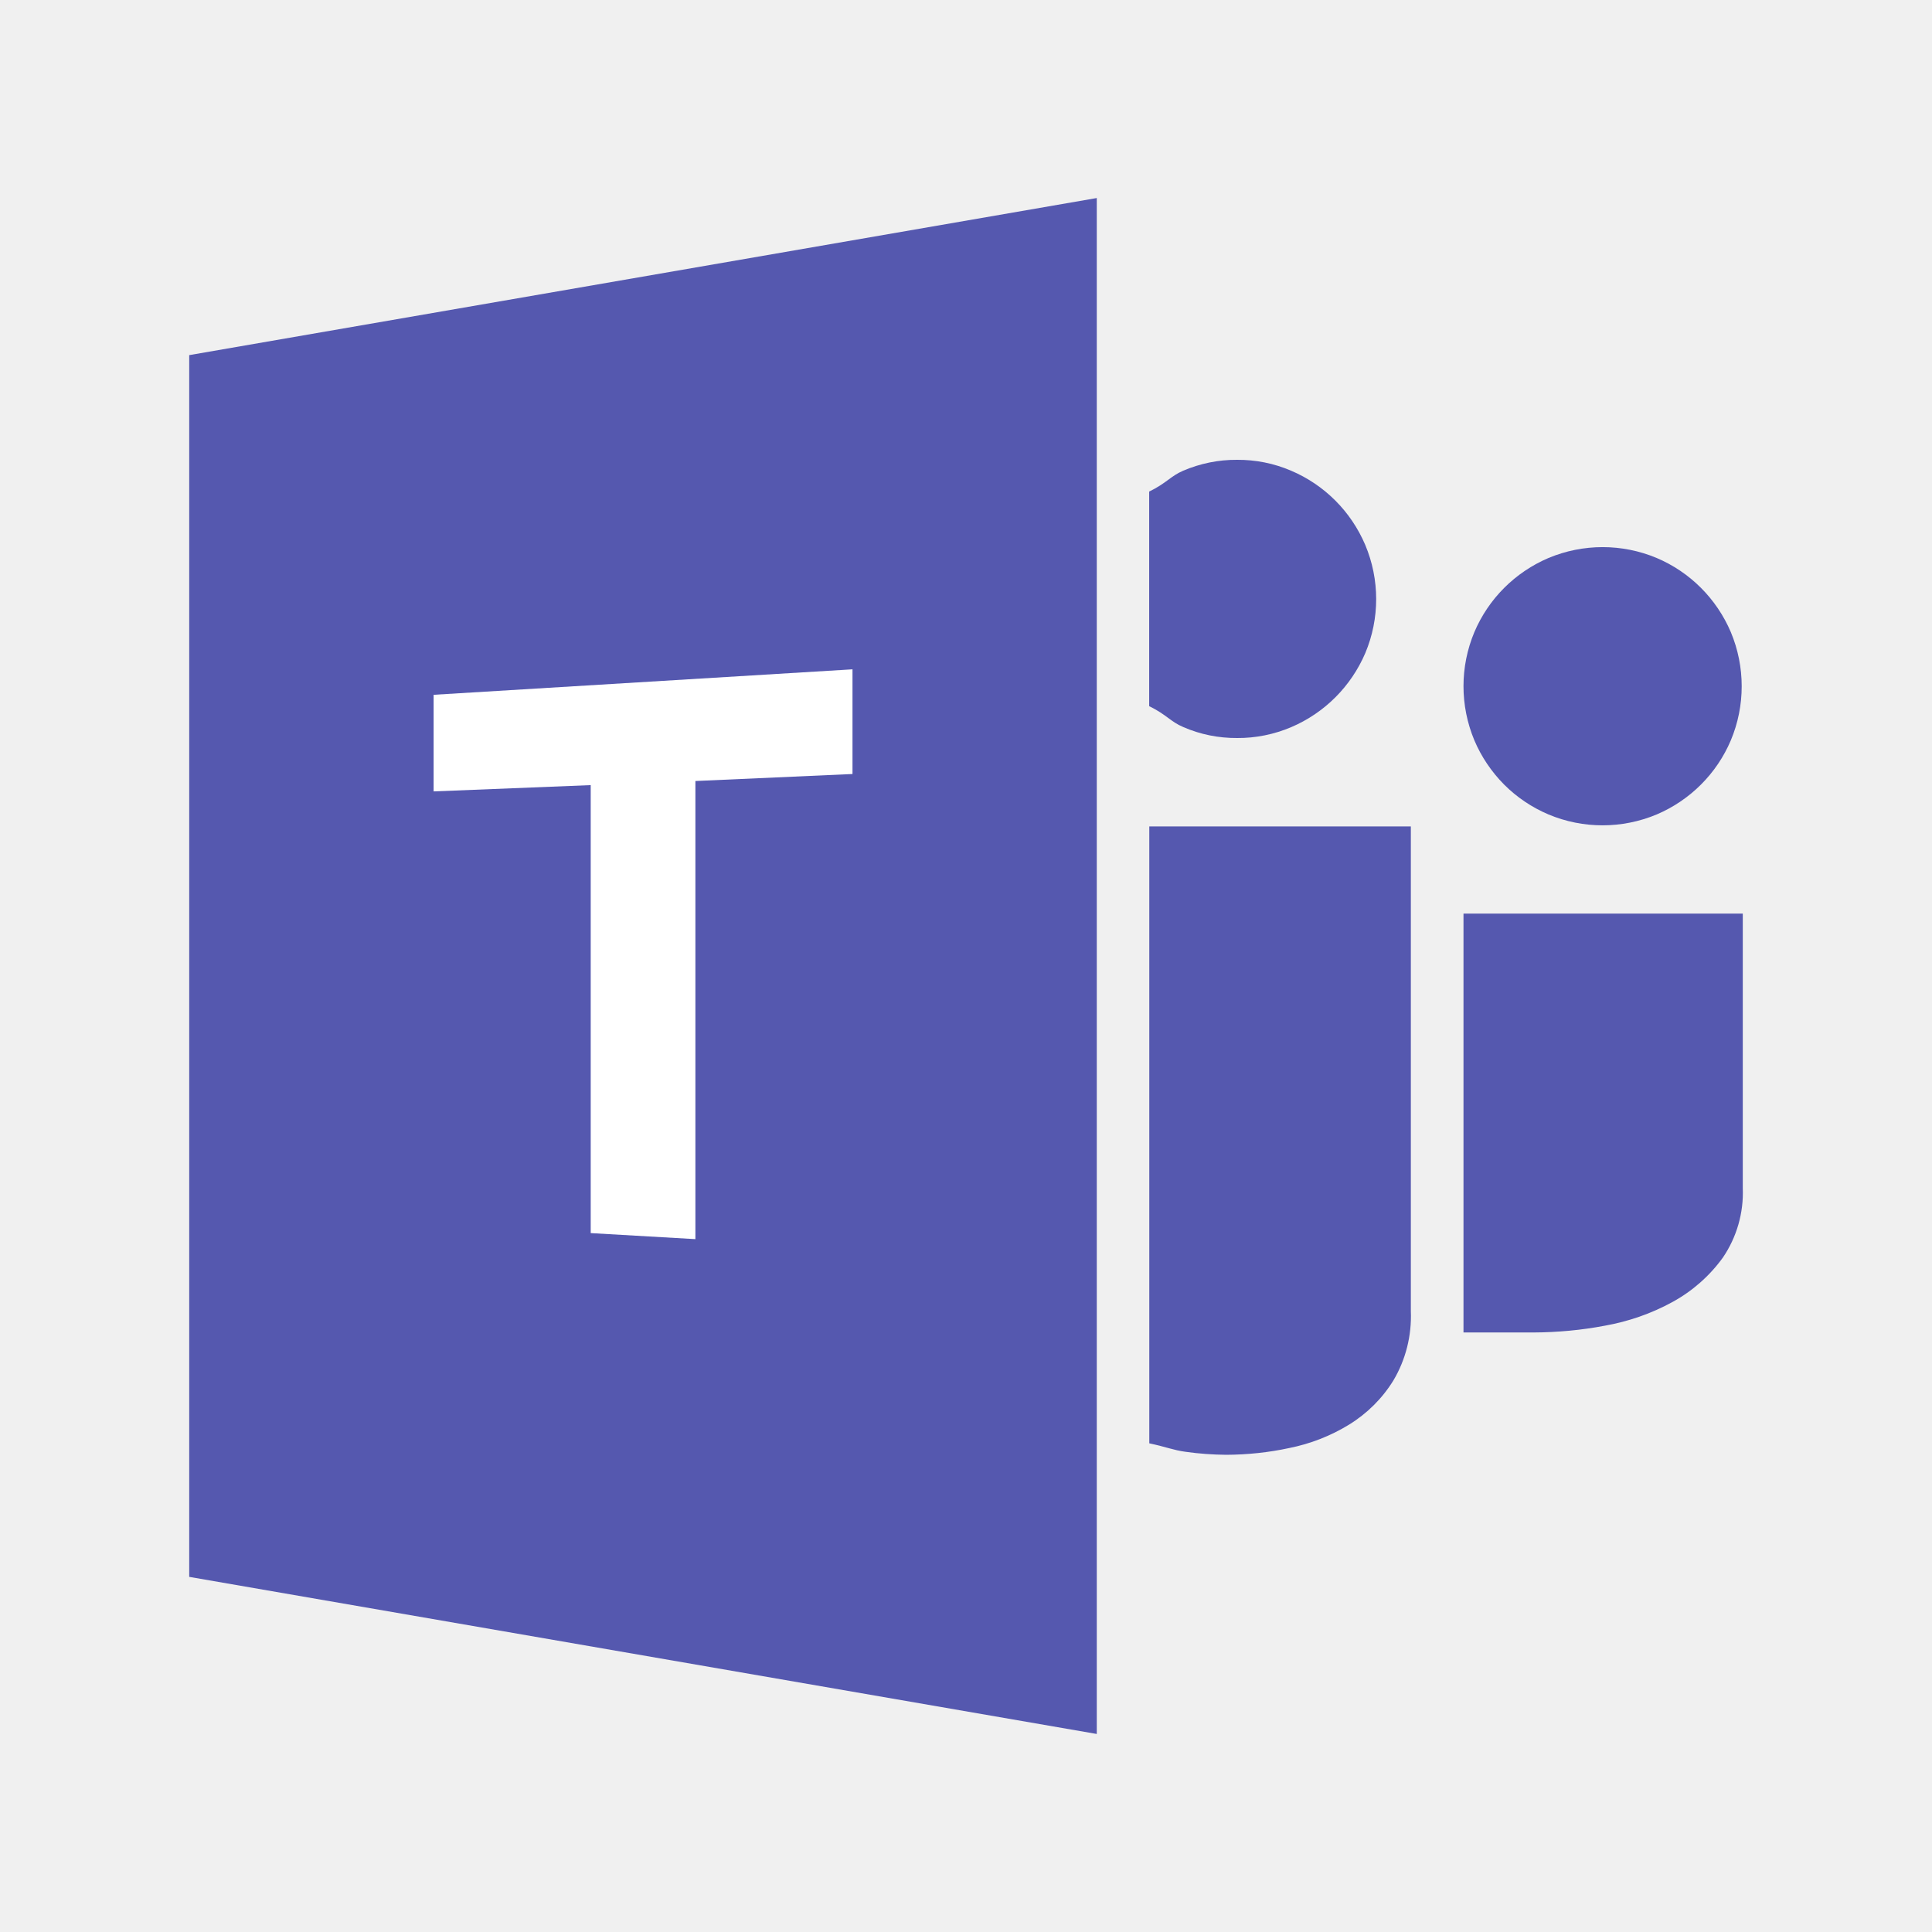
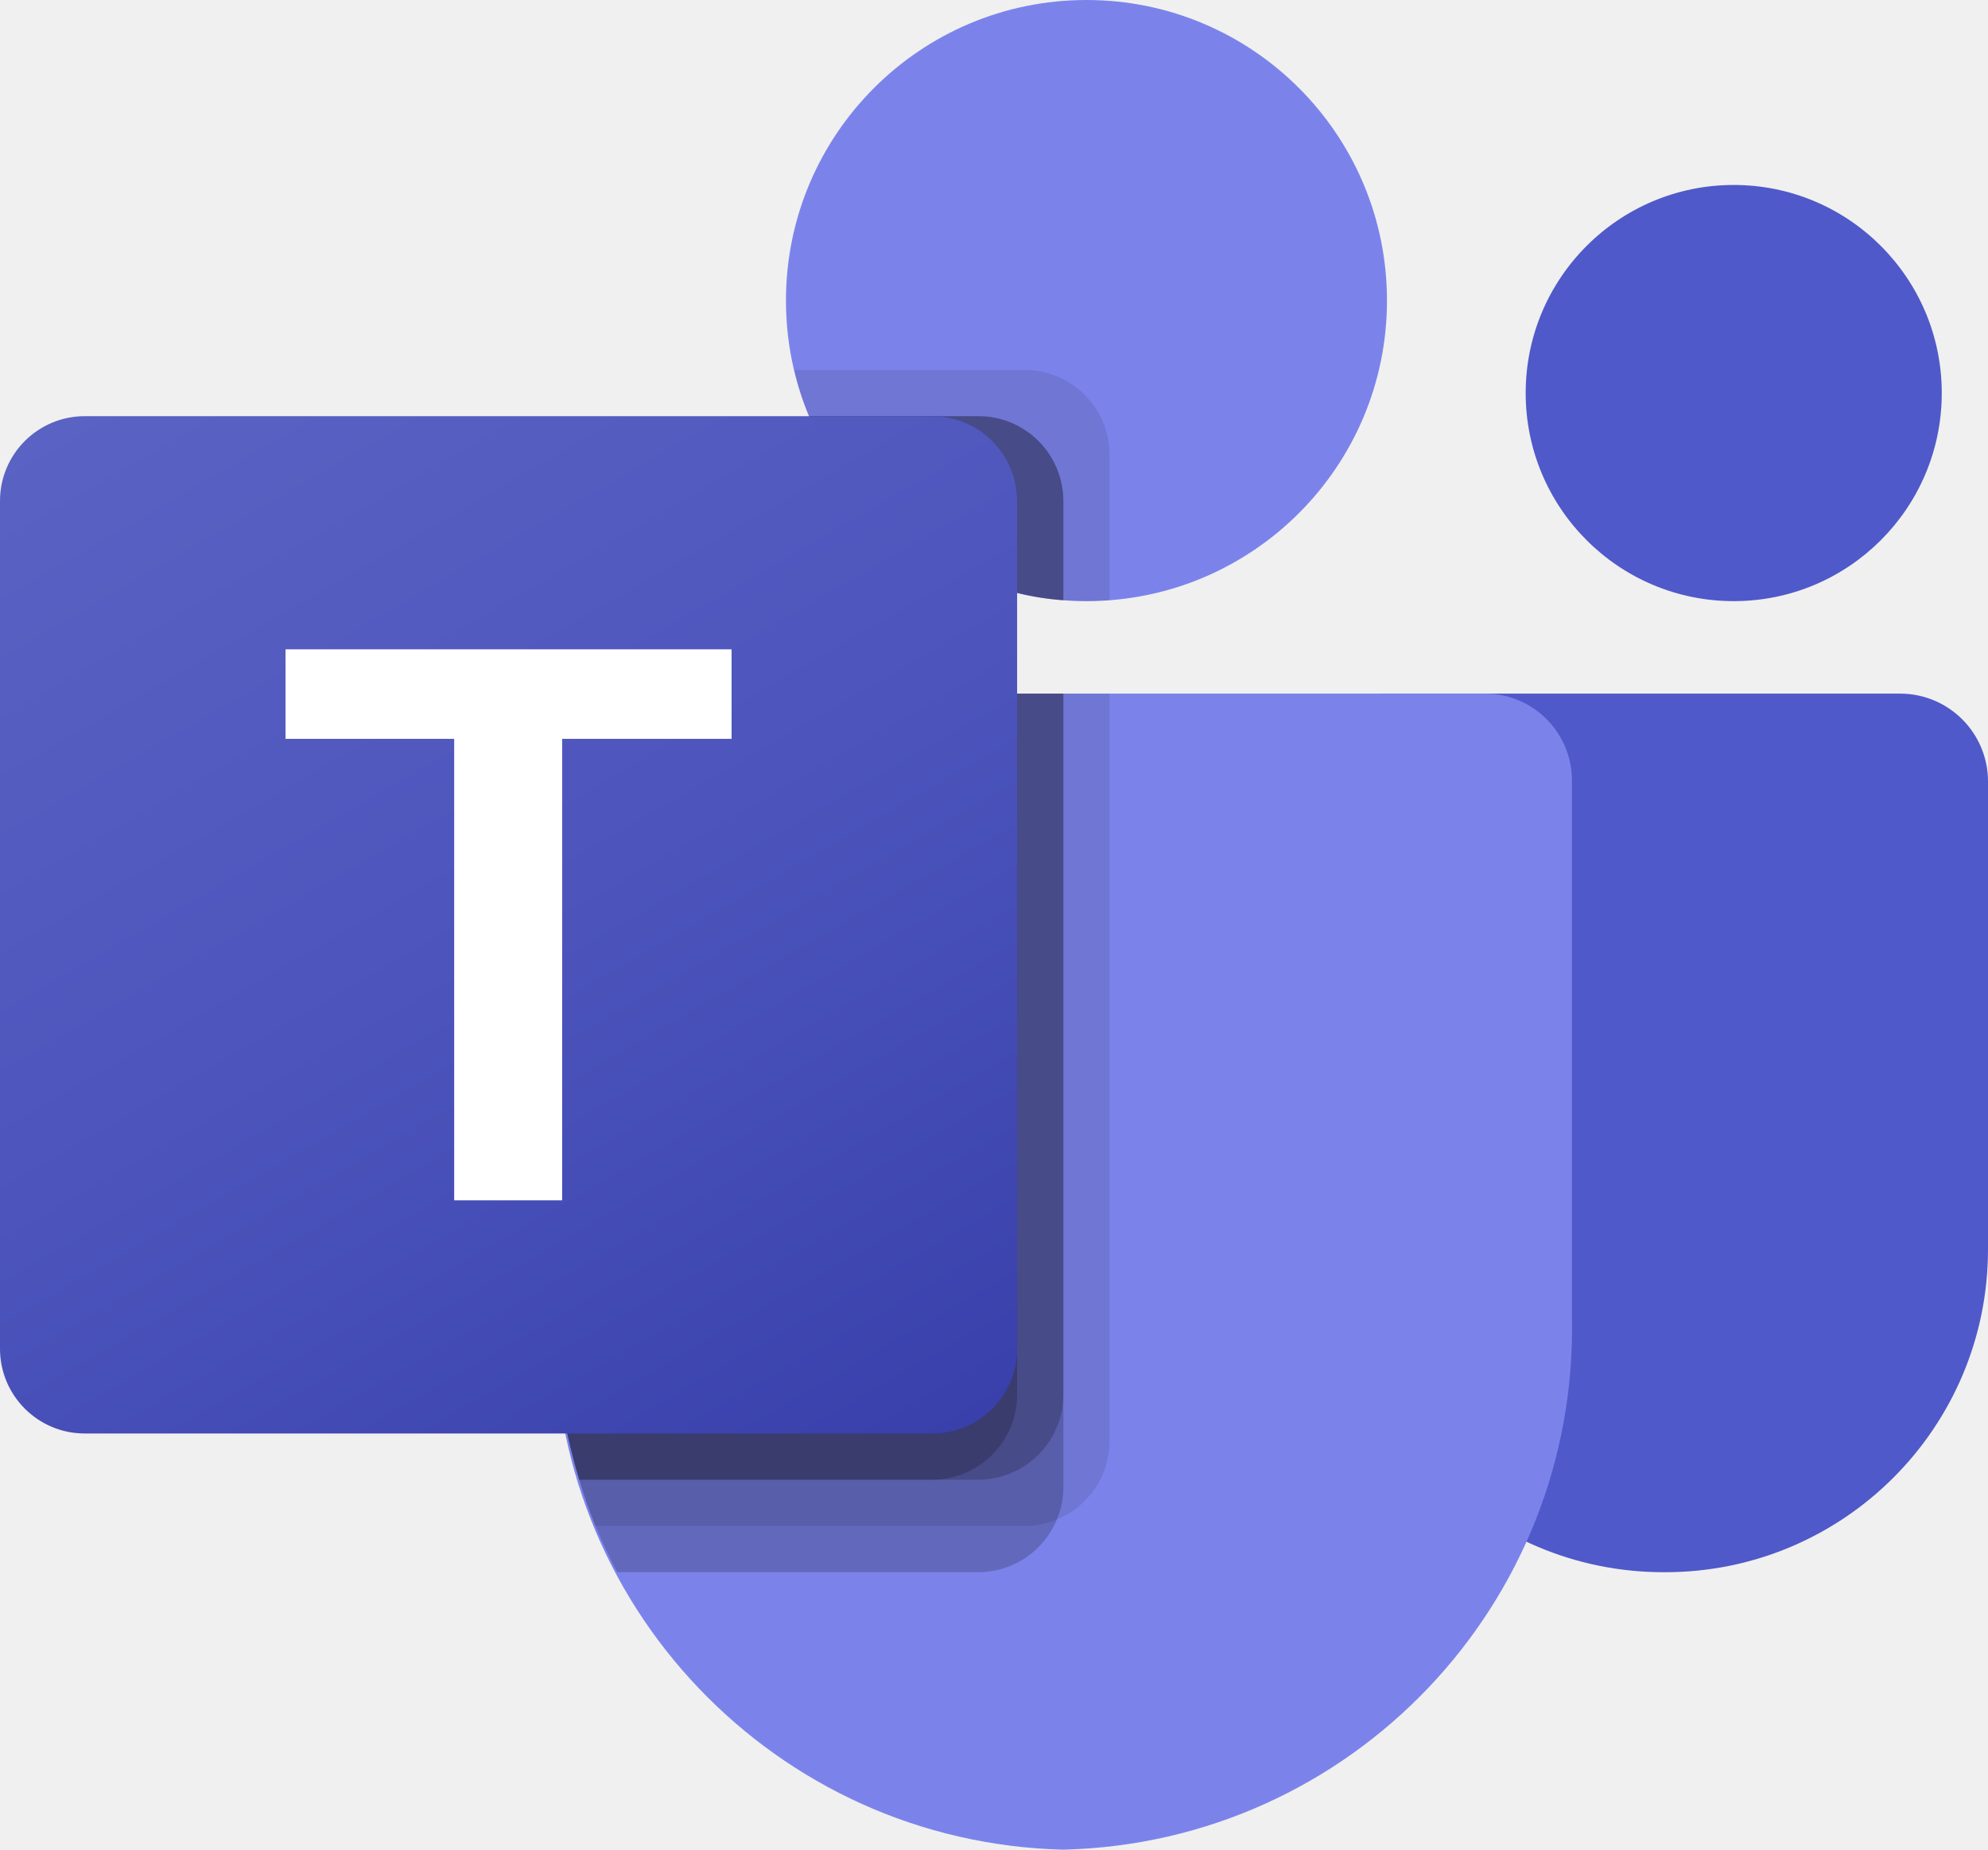
- <svg xmlns="http://www.w3.org/2000/svg" width="16" height="16" viewBox="0 0 16 16" fill="none">
-   <path d="M12.457 6.498C12.562 6.603 12.687 6.687 12.824 6.745C13.11 6.865 13.433 6.865 13.72 6.745C13.997 6.627 14.217 6.407 14.334 6.131C14.454 5.845 14.454 5.522 14.334 5.235C14.216 4.958 13.996 4.738 13.72 4.621C13.434 4.501 13.111 4.501 12.824 4.621C12.547 4.739 12.327 4.959 12.21 5.235C12.09 5.521 12.09 5.844 12.21 6.131C12.268 6.268 12.352 6.392 12.457 6.498ZM12.12 7.566V11.035H12.698C12.897 11.034 13.095 11.016 13.29 10.979C13.486 10.944 13.675 10.879 13.85 10.783C14.015 10.693 14.158 10.567 14.268 10.415C14.383 10.246 14.441 10.044 14.433 9.84V7.566H12.12ZM10.246 6.112C10.399 6.113 10.552 6.082 10.693 6.022C10.97 5.904 11.189 5.684 11.307 5.408C11.427 5.122 11.427 4.799 11.306 4.512C11.188 4.235 10.968 4.015 10.692 3.898C10.55 3.837 10.398 3.807 10.244 3.808C10.091 3.807 9.94 3.838 9.799 3.898C9.694 3.943 9.661 4.001 9.517 4.071V5.848C9.662 5.919 9.694 5.977 9.799 6.021C9.941 6.083 10.093 6.113 10.246 6.112ZM9.518 11.953C9.663 11.984 9.715 12.009 9.817 12.023C9.929 12.039 10.043 12.047 10.156 12.048C10.331 12.047 10.506 12.029 10.677 11.992C10.852 11.957 11.019 11.892 11.171 11.799C11.321 11.707 11.447 11.582 11.539 11.433C11.642 11.26 11.692 11.06 11.684 10.858V6.844H9.518V11.953ZM1.567 13.059L9.083 14.36V1.64L1.567 2.941V13.059Z" fill="#5558AF" />
-   <path fill-rule="evenodd" clip-rule="evenodd" d="M7.06 5.543L3.591 5.754V6.554L4.892 6.502V10.212L5.759 10.262V6.468L7.06 6.41V5.543Z" fill="white" />
+ <svg xmlns="http://www.w3.org/2000/svg" viewBox="0 0 2228.833 2073.333">
+   <path fill="#5059C9" d="M1554.637,777.5h575.713c54.391,0,98.483,44.092,98.483,98.483c0,0,0,0,0,0v524.398 c0,199.901-162.051,361.952-361.952,361.952h0h-1.711c-199.901,0.028-361.975-162-362.004-361.901c0-0.017,0-0.034,0-0.052V828.971 C1503.167,800.544,1526.211,777.5,1554.637,777.5L1554.637,777.5z" />
+   <circle fill="#5059C9" cx="1943.75" cy="440.583" r="233.25" />
+   <circle fill="#7B83EB" cx="1218.083" cy="336.917" r="336.917" />
+   <path fill="#7B83EB" d="M1667.323,777.5H717.01c-53.743,1.33-96.257,45.931-95.01,99.676v598.105 c-7.505,322.519,247.657,590.16,570.167,598.053c322.51-7.893,577.671-275.534,570.167-598.053V877.176 C1763.579,823.431,1721.066,778.83,1667.323,777.5z" />
+   <path opacity=".1" d="M1244,777.5v838.145c-0.258,38.435-23.549,72.964-59.09,87.598 c-11.316,4.787-23.478,7.254-35.765,7.257H667.613c-6.738-17.105-12.958-34.21-18.142-51.833 c-18.144-59.477-27.402-121.307-27.472-183.49V877.02c-1.246-53.659,41.198-98.19,94.855-99.52H1244z" />
+   <path opacity=".2" d="M1192.167,777.5v889.978c-0.002,12.287-2.47,24.449-7.257,35.765 c-14.634,35.541-49.163,58.833-87.598,59.09H691.975c-8.812-17.105-17.105-34.21-24.362-51.833 c-7.257-17.623-12.958-34.21-18.142-51.833c-18.144-59.476-27.402-121.307-27.472-183.49V877.02 c-1.246-53.659,41.198-98.19,94.855-99.52H1192.167z" />
+   <path opacity=".2" d="M1192.167,777.5v786.312c-0.395,52.223-42.632,94.46-94.855,94.855h-447.84 c-18.144-59.476-27.402-121.307-27.472-183.49V877.02c-1.246-53.659,41.198-98.19,94.855-99.52H1192.167z" />
+   <path opacity=".2" d="M1140.333,777.5v786.312c-0.395,52.223-42.632,94.46-94.855,94.855H649.472 c-18.144-59.476-27.402-121.307-27.472-183.49V877.02c-1.246-53.659,41.198-98.19,94.855-99.52H1140.333z" />
+   <path opacity=".1" d="M1244,509.522v163.275c-8.812,0.518-17.105,1.037-25.917,1.037 c-8.812,0-17.105-0.518-25.917-1.037c-17.496-1.161-34.848-3.937-51.833-8.293c-104.963-24.857-191.679-98.469-233.25-198.003 c-7.153-16.715-12.706-34.071-16.587-51.833h258.648C1201.449,414.866,1243.801,457.217,1244,509.522z" />
+   <path opacity=".2" d="M1192.167,561.355v111.442c-17.496-1.161-34.848-3.937-51.833-8.293 c-104.963-24.857-191.679-98.469-233.25-198.003h190.228C1149.616,466.699,1191.968,509.051,1192.167,561.355z" />
+   <path opacity=".2" d="M1192.167,561.355v111.442c-17.496-1.161-34.848-3.937-51.833-8.293 c-104.963-24.857-191.679-98.469-233.25-198.003h190.228C1149.616,466.699,1191.968,509.051,1192.167,561.355z" />
+   <path opacity=".2" d="M1140.333,561.355v103.148c-104.963-24.857-191.679-98.469-233.25-198.003 h138.395C1097.783,466.699,1140.134,509.051,1140.333,561.355z" />
+   <linearGradient id="a" gradientUnits="userSpaceOnUse" x1="198.099" y1="1683.073" x2="942.234" y2="394.261" gradientTransform="matrix(1 0 0 -1 0 2075.333)">
+     <stop offset="0" stop-color="#5a62c3" />
+     <stop offset=".5" stop-color="#4d55bd" />
+     <stop offset="1" stop-color="#3940ab" />
+   </linearGradient>
+   <path fill="url(#a)" d="M95.01,466.5h950.312c52.473,0,95.01,42.538,95.01,95.01v950.312c0,52.473-42.538,95.01-95.01,95.01 H95.01c-52.473,0-95.01-42.538-95.01-95.01V561.51C0,509.038,42.538,466.5,95.01,466.5z" />
+   <path fill="#FFF" d="M820.211,828.193H630.241v517.297H509.211V828.193H320.123V727.844h500.088V828.193z" />
</svg>
